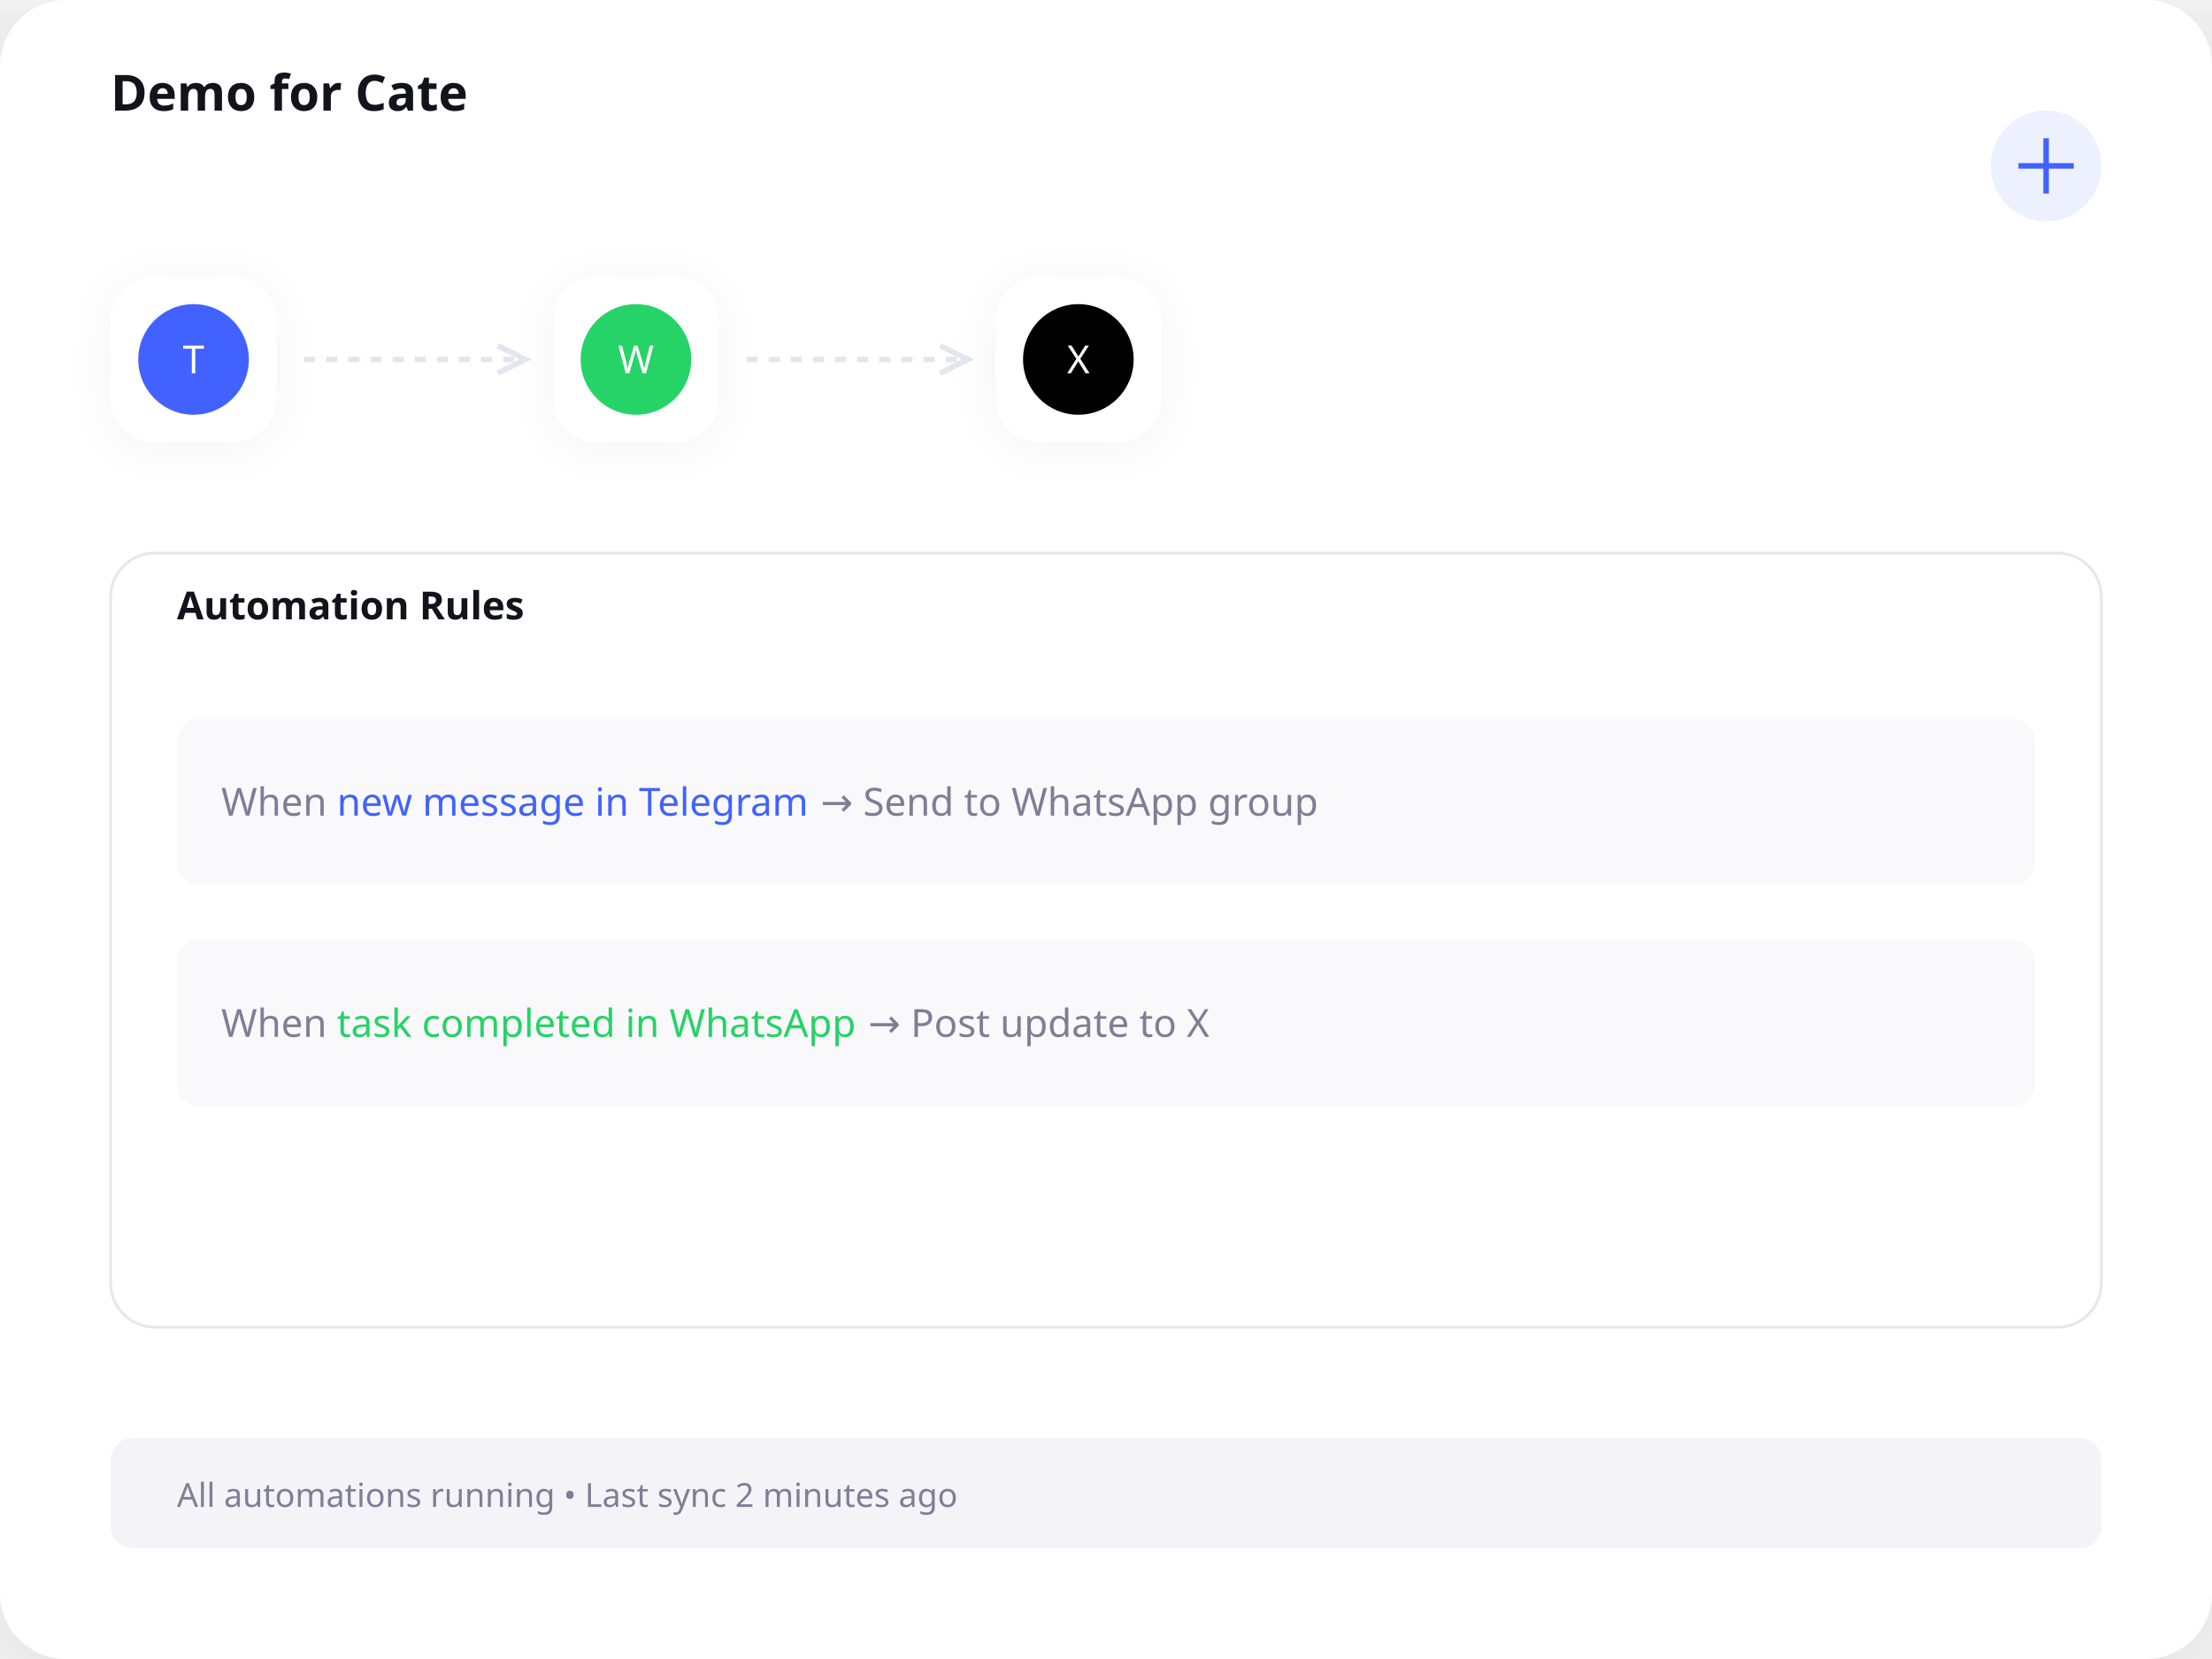
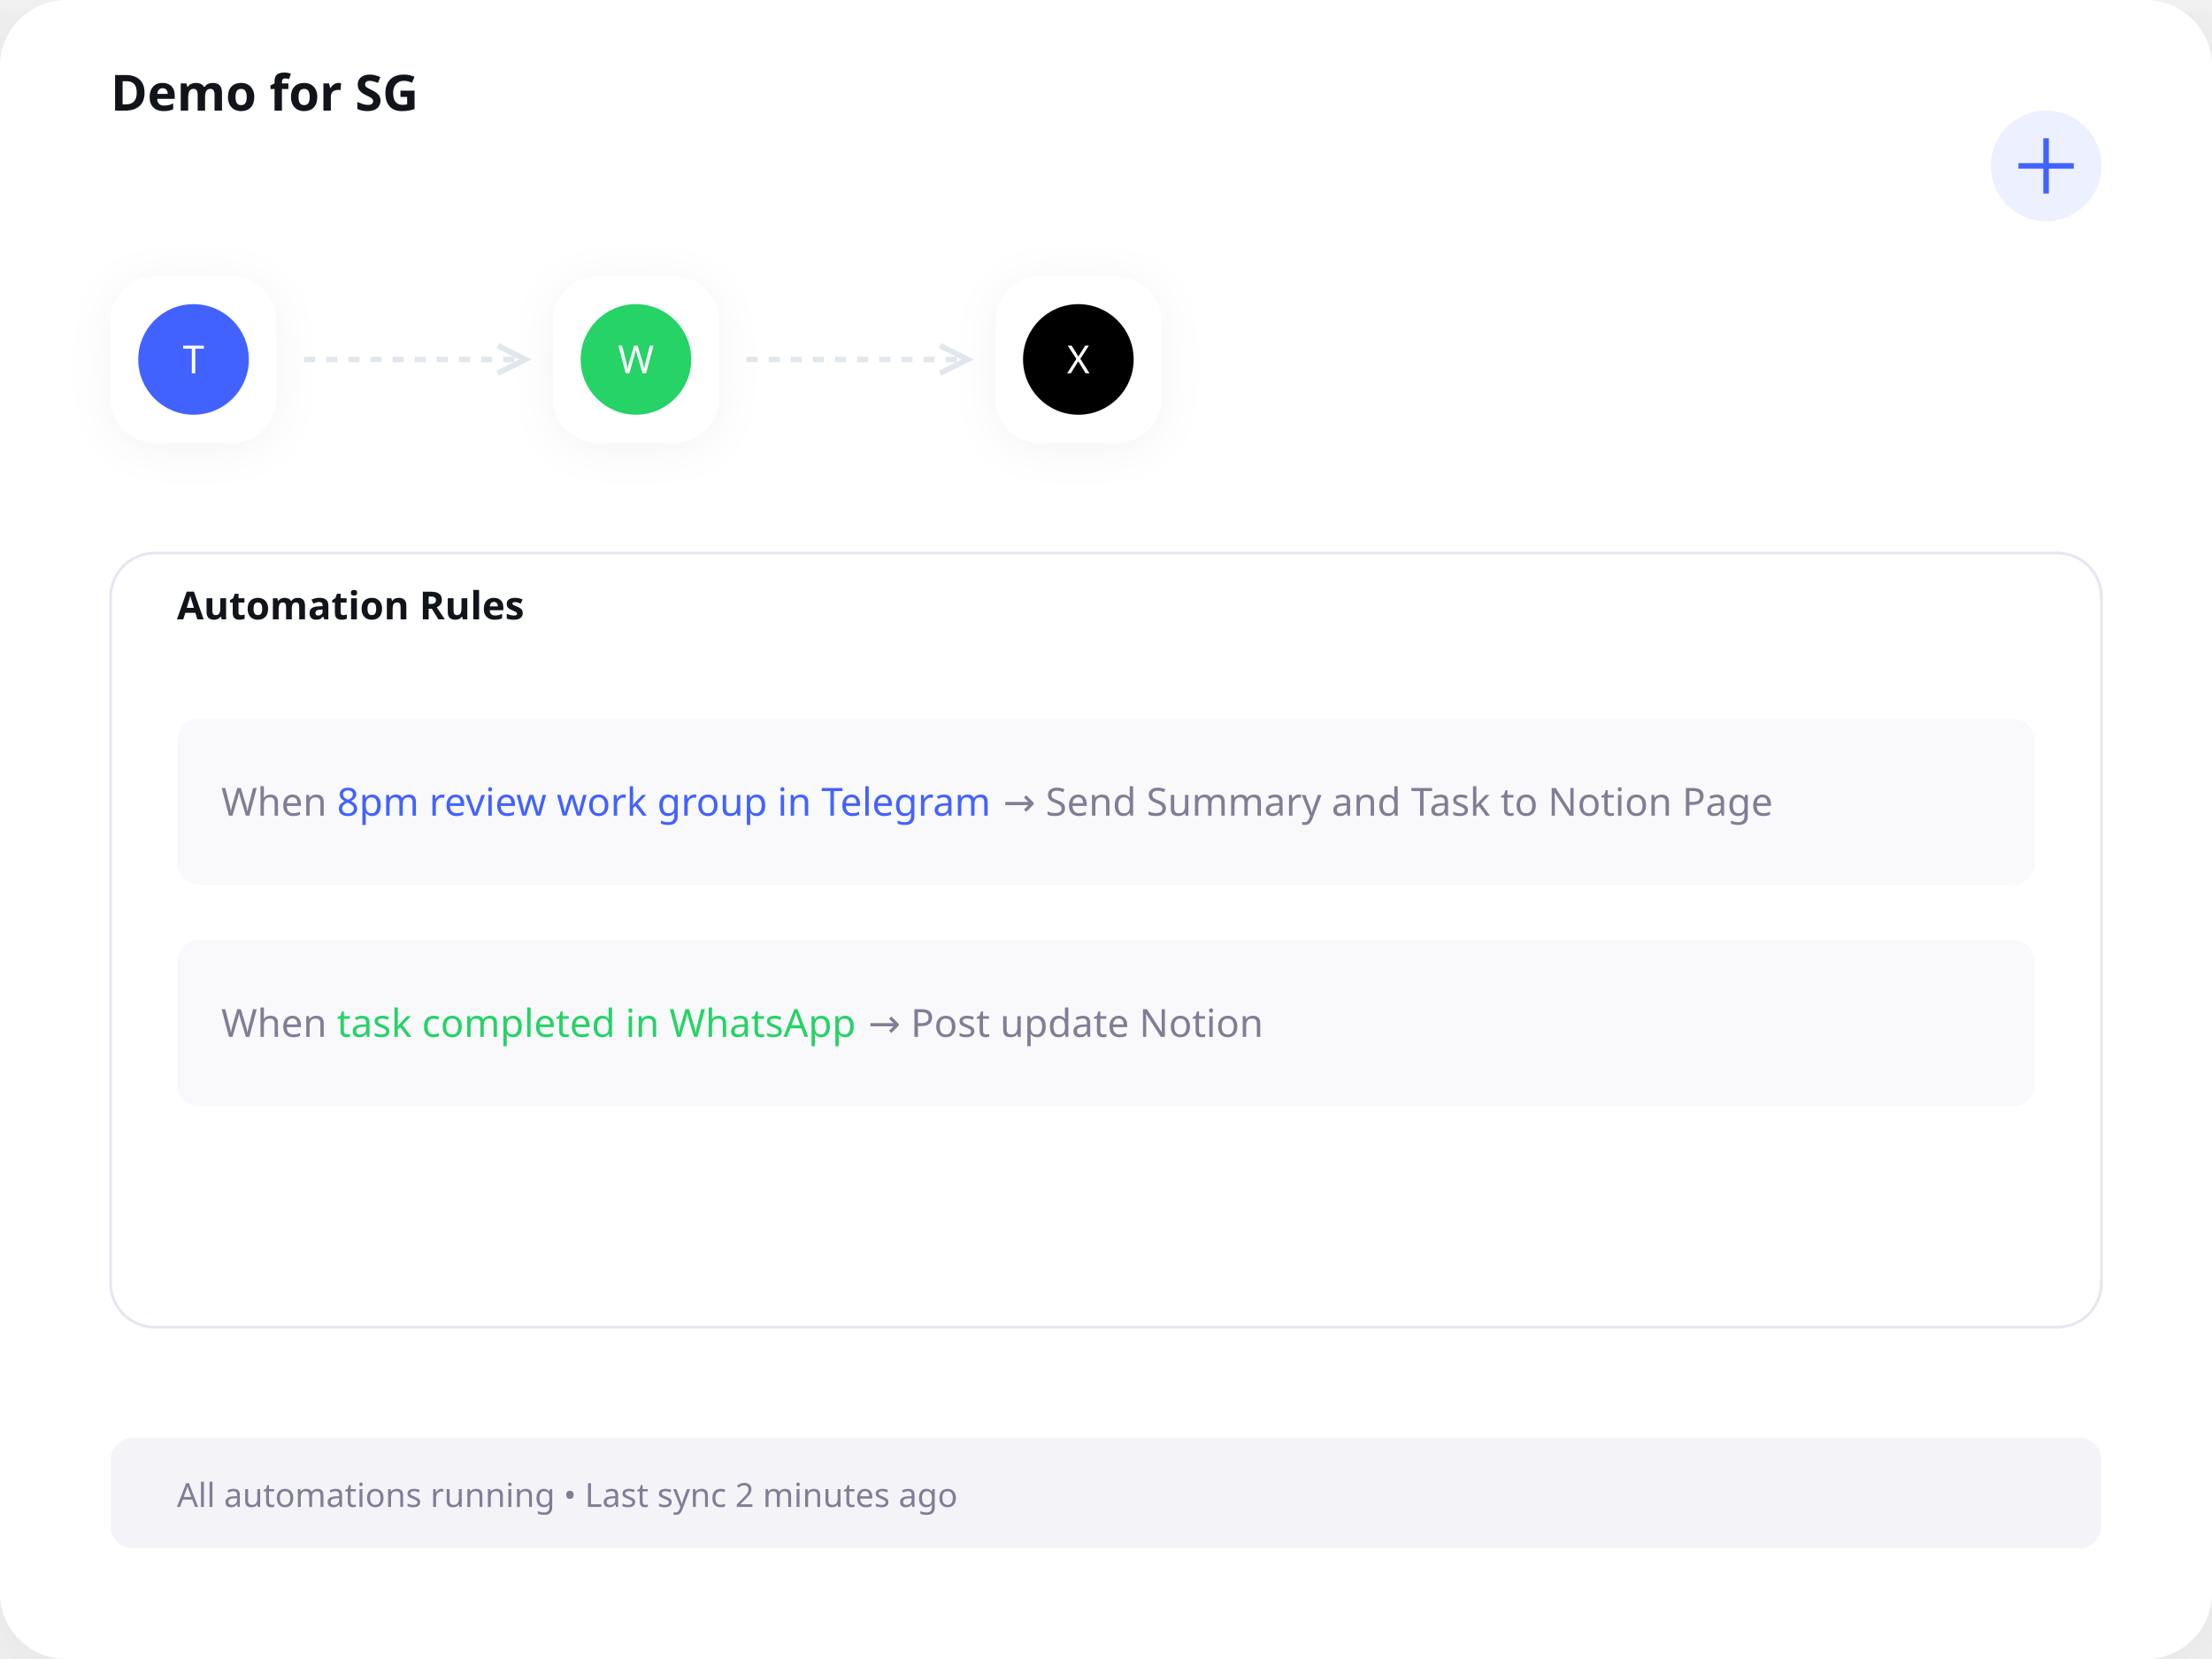
<svg xmlns="http://www.w3.org/2000/svg" width="800" height="600" viewBox="0 0 800 600" fill="none">
  <rect width="800" height="600" rx="24" fill="white" filter="drop-shadow(0px 4px 16px rgba(0, 0, 0, 0.08))" />
  <g transform="translate(40, 40)">
    <text x="0" y="0" font-family="Plus Jakarta Sans" font-size="18" font-weight="700" fill="#11141A">
-       Demo for Cate
+       Demo for SG
    </text>
  </g>
  <g transform="translate(40, 100)">
    <g transform="translate(0, 0)">
      <rect width="60" height="60" rx="16" fill="#FFFFFF" filter="drop-shadow(0px 2px 8px rgba(0, 0, 0, 0.05))" />
      <circle cx="30" cy="30" r="20" fill="#4262FF" />
      <text x="30" y="35" font-family="Plus Jakarta Sans" font-size="14" fill="white" text-anchor="middle">T</text>
    </g>
    <path d="M70 30 L150 30" stroke="rgba(0, 50, 107, 0.12)" stroke-width="2" stroke-dasharray="4 4" />
    <path d="M140 25 L150 30 L140 35" stroke="rgba(0, 50, 107, 0.12)" stroke-width="2" />
    <g transform="translate(160, 0)">
      <rect width="60" height="60" rx="16" fill="#FFFFFF" filter="drop-shadow(0px 2px 8px rgba(0, 0, 0, 0.05))" />
      <circle cx="30" cy="30" r="20" fill="#25D366" />
      <text x="30" y="35" font-family="Plus Jakarta Sans" font-size="14" fill="white" text-anchor="middle">W</text>
    </g>
    <path d="M230 30 L310 30" stroke="rgba(0, 50, 107, 0.12)" stroke-width="2" stroke-dasharray="4 4" />
    <path d="M300 25 L310 30 L300 35" stroke="rgba(0, 50, 107, 0.12)" stroke-width="2" />
    <g transform="translate(320, 0)">
      <rect width="60" height="60" rx="16" fill="#FFFFFF" filter="drop-shadow(0px 2px 8px rgba(0, 0, 0, 0.05))" />
      <circle cx="30" cy="30" r="20" fill="#000000" />
      <text x="30" y="35" font-family="Plus Jakarta Sans" font-size="14" fill="white" text-anchor="middle">X</text>
    </g>
  </g>
  <g transform="translate(40, 200)">
    <rect width="720" height="280" rx="16" fill="#FFFFFF" stroke="#E6E6F0" stroke-width="1" />
    <g transform="translate(24, 24)">
      <text x="0" y="0" font-family="Plus Jakarta Sans" font-size="14" font-weight="700" fill="#11141A">
        Automation Rules
      </text>
    </g>
    <g transform="translate(24, 60)">
      <g>
        <rect width="672" height="60" rx="8" fill="#F9F9FB" />
        <text x="16" y="35" font-family="Plus Jakarta Sans" font-size="14" fill="#807E96">
-           When <tspan fill="#4262FF">new message in Telegram</tspan> → Send to WhatsApp group
+           When <tspan fill="#4262FF"> 8pm review work group in Telegram</tspan> → Send Summary and Task to Notion Page
        </text>
      </g>
      <g transform="translate(0, 80)">
        <rect width="672" height="60" rx="8" fill="#F9F9FB" />
        <text x="16" y="35" font-family="Plus Jakarta Sans" font-size="14" fill="#807E96">
-           When <tspan fill="#25D366">task completed in WhatsApp</tspan> → Post update to X
+           When <tspan fill="#25D366">task completed in WhatsApp</tspan> → Post update Notion
        </text>
      </g>
    </g>
  </g>
  <g transform="translate(40, 520)">
    <rect width="720" height="40" rx="8" fill="#F4F4F8" />
    <text x="24" y="25" font-family="Plus Jakarta Sans" font-size="12" fill="#807E96">
      All automations running • Last sync 2 minutes ago
    </text>
  </g>
  <g transform="translate(720, 40)">
    <circle cx="20" cy="20" r="20" fill="#4262FF" opacity="0.1" />
    <path d="M20,10 L20,30 M10,20 L30,20" stroke="#4262FF" stroke-width="2" />
  </g>
</svg>
